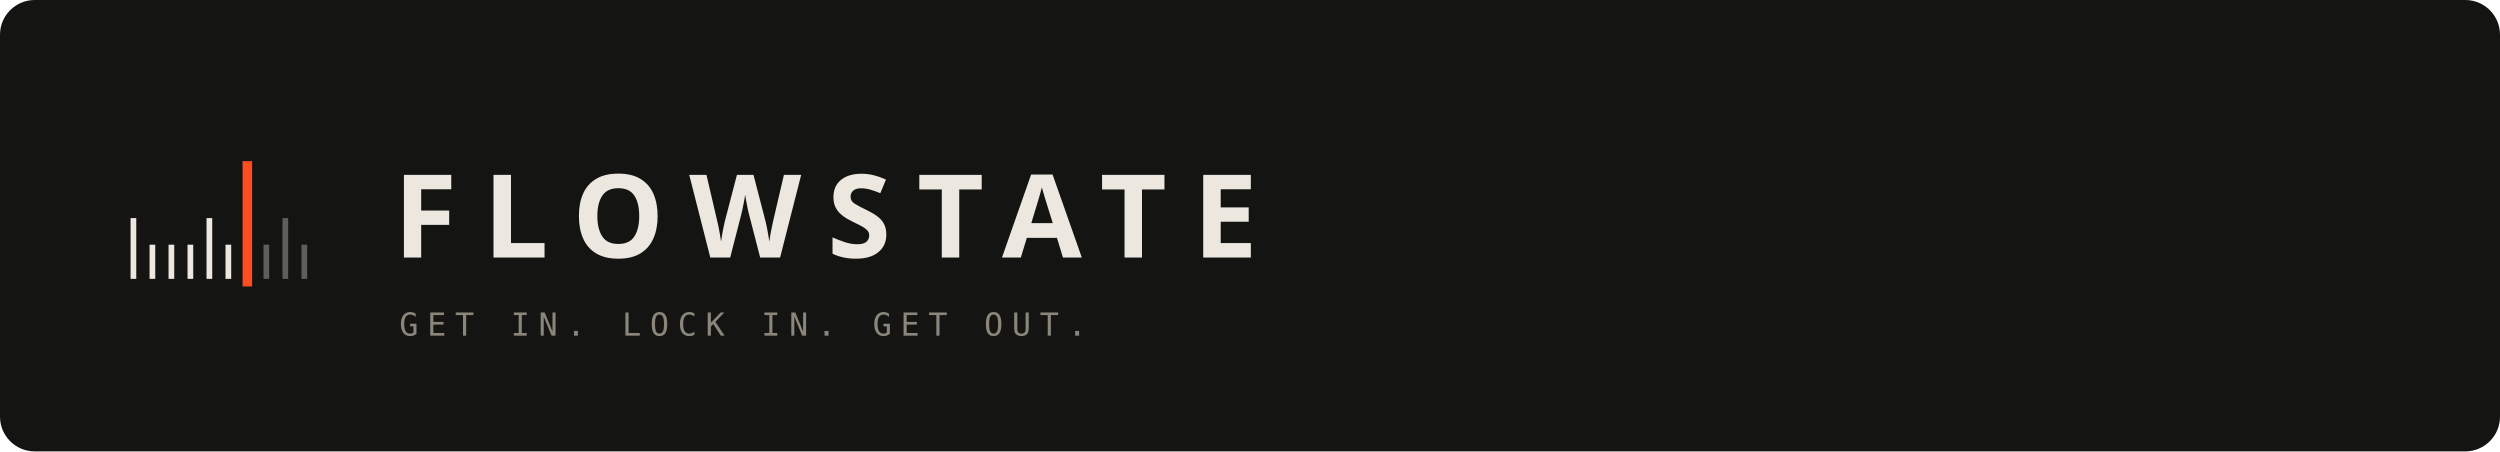
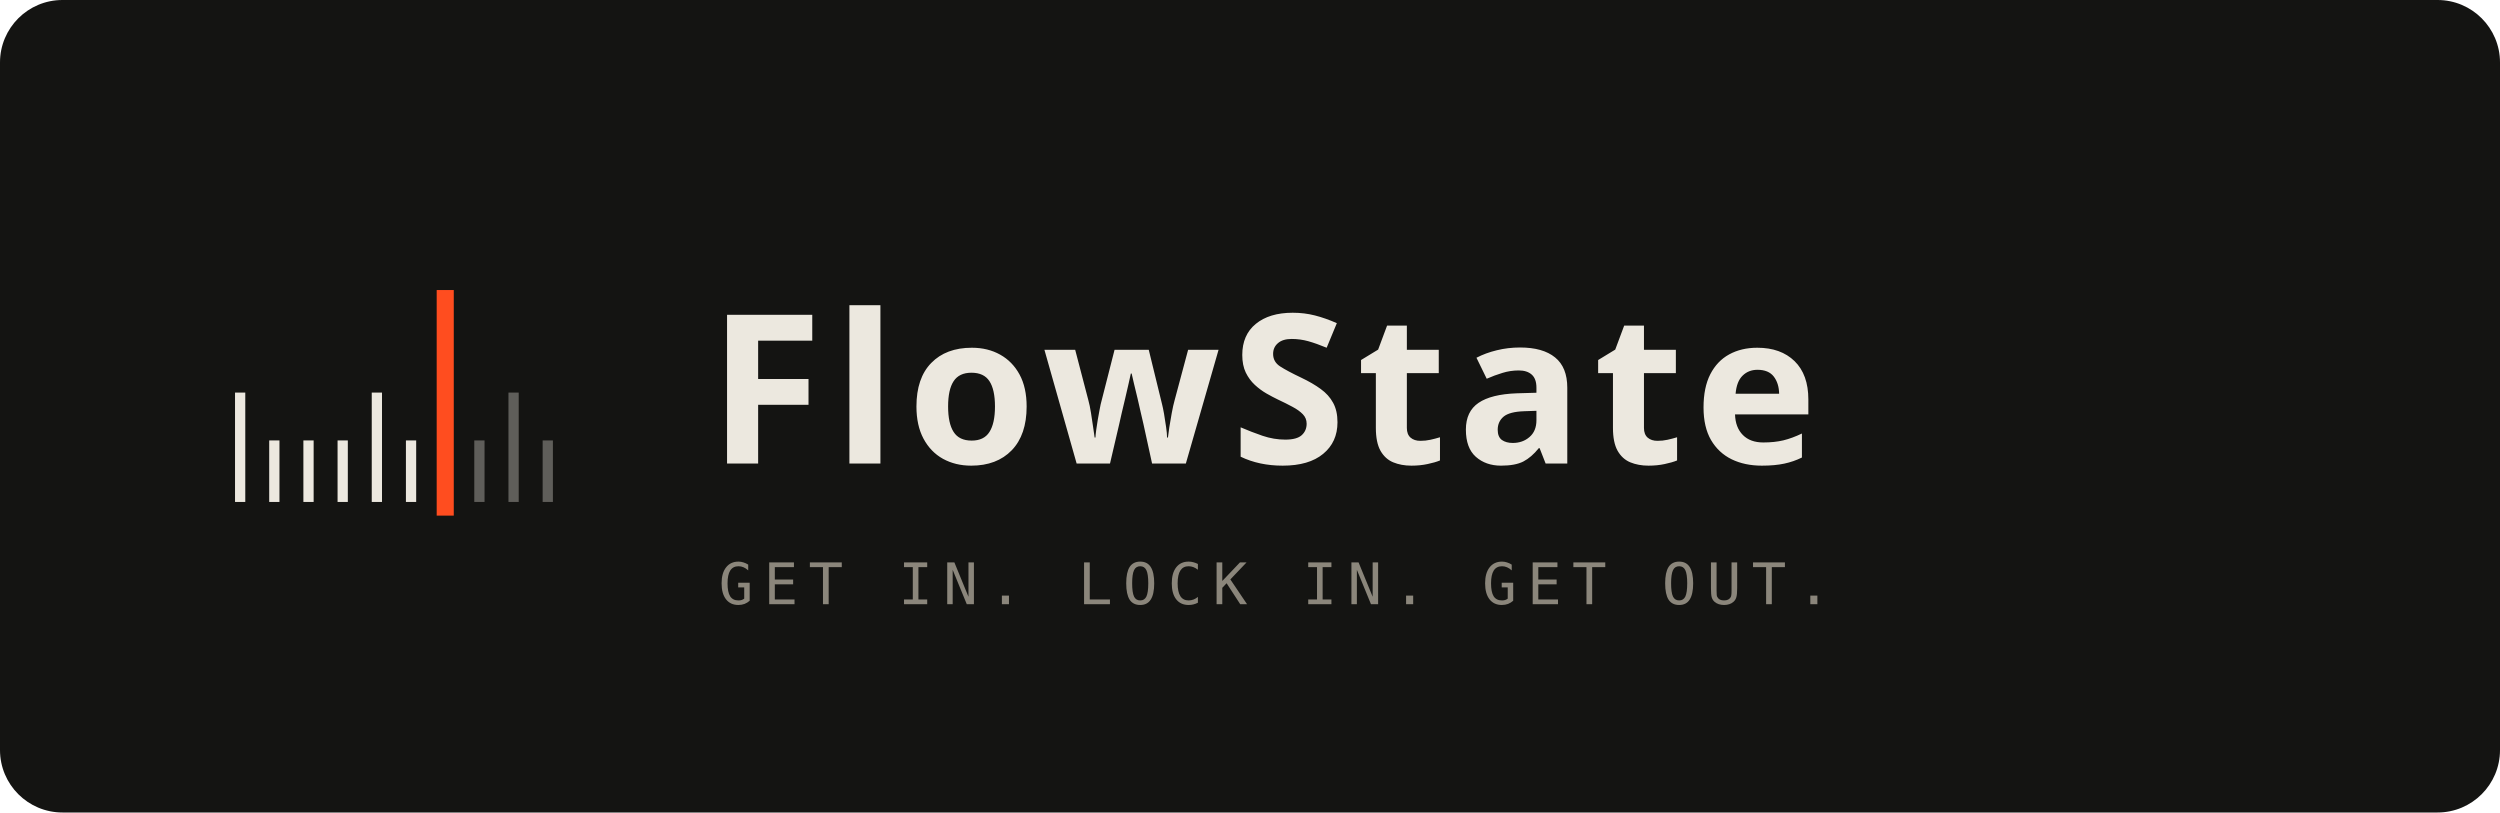
- <svg xmlns="http://www.w3.org/2000/svg" width="864" height="156" viewBox="0 0 864 156" role="img" aria-labelledby="title">
+ <svg xmlns="http://www.w3.org/2000/svg" width="480" height="156" viewBox="0 0 480 156" role="img" aria-labelledby="title">
  <defs>
    <symbol id="m" viewBox="0 0 256 256">
      <g fill="currentColor">
        <rect x="40" y="120" width="6" height="64" />
        <rect x="60" y="148" width="6" height="36" />
        <rect x="80" y="148" width="6" height="36" />
        <rect x="100" y="148" width="6" height="36" />
        <rect x="120" y="120" width="6" height="64" />
        <rect x="140" y="148" width="6" height="36" />
        <g opacity=".35">
          <rect x="180" y="148" width="6" height="36" />
          <rect x="200" y="120" width="6" height="64" />
          <rect x="220" y="148" width="6" height="36" />
        </g>
      </g>
      <rect x="158" y="60" width="10" height="132" fill="#FF4D1F" />
    </symbol>
  </defs>
-   <rect width="864" height="156" rx="12" fill="#141412" />
+   <rect width="480" height="156" rx="12" fill="#141412" />
  <use href="#m" x="32" y="36" width="84" height="84" color="#ECE8DF" />
-   <text x="136" y="89" fill="#ECE8DF" font-family="Geist, sans-serif" font-size="40" font-weight="600" letter-spacing="9">FLOWSTATE</text>
-   <text x="138" y="116" fill="#8B867B" font-family="Geist Mono, monospace" font-size="11" letter-spacing="3">GET IN. LOCK IN. GET OUT.</text>
+   <text x="136" y="89" fill="#ECE8DF" font-family="Geist, sans-serif" font-size="40" font-weight="600" letter-spacing="2">FlowState</text>
+   <text x="138" y="116" fill="#8B867B" font-family="Geist Mono, monospace" font-size="11" letter-spacing="2">GET IN. LOCK IN. GET OUT.</text>
</svg>
